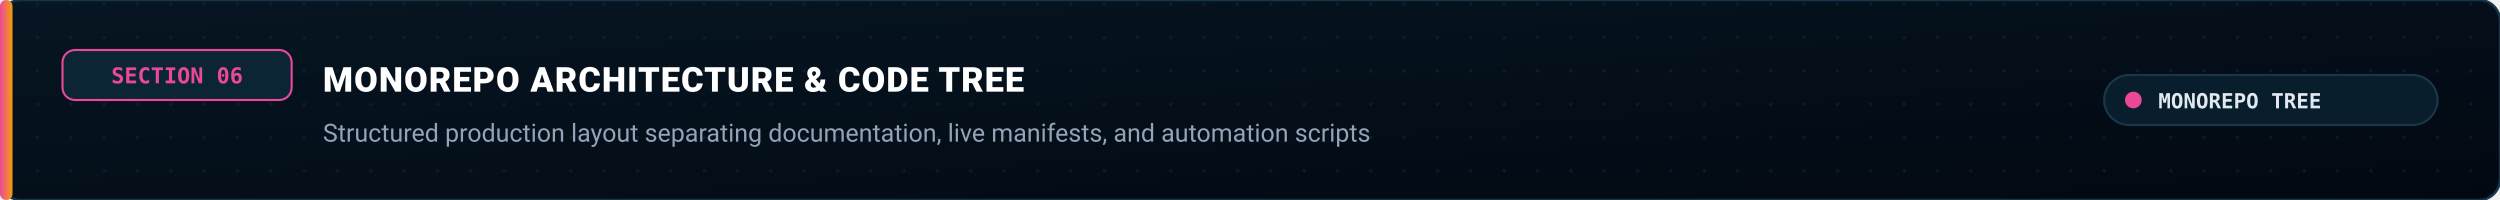
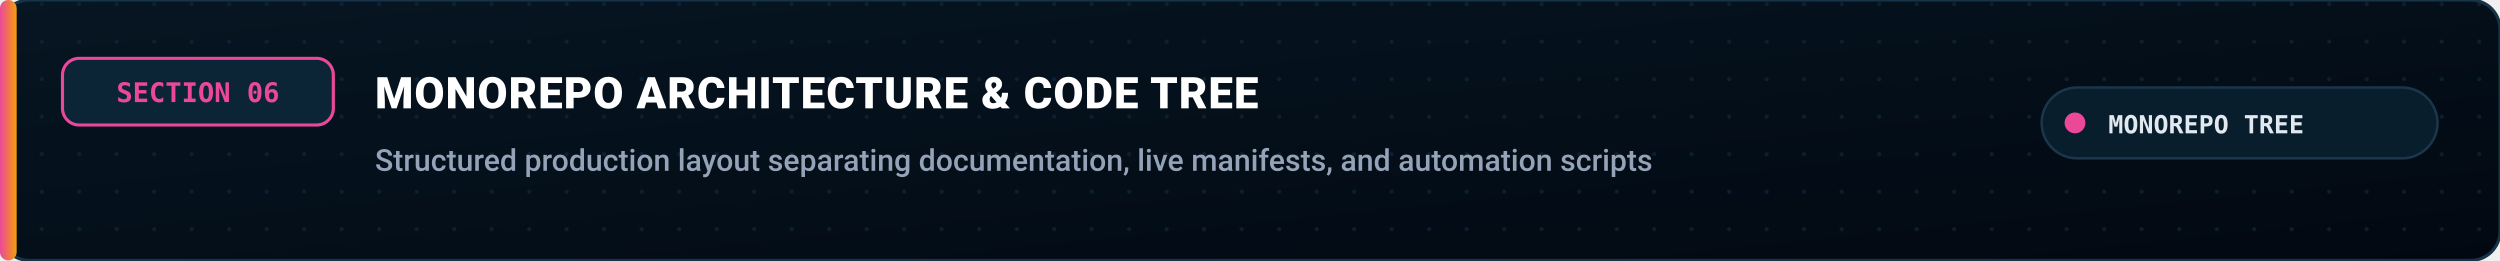
- <svg xmlns="http://www.w3.org/2000/svg" viewBox="0 0 1200 96" width="100%" height="100%">
+ <svg xmlns="http://www.w3.org/2000/svg" viewBox="0 0 1200 125" width="100%" height="100%">
  <defs>
    <linearGradient id="secGrad_06" x1="0%" y1="0%" x2="100%" y2="0%">
      <stop offset="0%" stop-color="#EC4899" />
      <stop offset="100%" stop-color="#F59E0B" />
    </linearGradient>
    <linearGradient id="barBg_06" x1="0%" y1="0%" x2="100%" y2="100%">
      <stop offset="0%" stop-color="#061622" />
      <stop offset="100%" stop-color="#020811" />
    </linearGradient>
-     <pattern id="dotGrid_06" width="16" height="16" patternUnits="userSpaceOnUse">
-       <circle cx="2" cy="2" r="0.8" fill="#132a3e" />
+     <pattern id="dotGrid_06" width="18" height="18" patternUnits="userSpaceOnUse">
+       <circle cx="2" cy="2" r="1" fill="#132a3e" />
    </pattern>
  </defs>
  <style>
    .mono { font-family: 'JetBrains Mono', 'Fira Code', monospace; }
    .sans { font-family: -apple-system, BlinkMacSystemFont, 'Segoe UI', Roboto, sans-serif; }
  </style>
-   <rect width="1200" height="96" rx="10" fill="url(#barBg_06)" stroke="#163347" stroke-width="1.2" />
-   <rect width="1200" height="96" fill="url(#dotGrid_06)" opacity="0.5" />
-   <rect x="0" y="0" width="6" height="96" rx="3" fill="url(#secGrad_06)" />
-   <g transform="translate(30, 24)">
-     <rect x="0" y="0" width="110" height="24" rx="6" fill="#0b2436" stroke="#EC4899" stroke-width="1" />
-     <text x="55" y="16" fill="#EC4899" class="mono" font-size="10.5" font-weight="700" text-anchor="middle">SECTION 06</text>
+   <rect width="1200" height="125" rx="14" fill="url(#barBg_06)" stroke="#163347" stroke-width="1.5" />
+   <rect width="1200" height="125" fill="url(#dotGrid_06)" opacity="0.6" />
+   <rect x="0" y="0" width="8" height="125" rx="4" fill="url(#secGrad_06)" />
+   <g transform="translate(30, 28)">
+     <rect x="0" y="0" width="130" height="32" rx="8" fill="#0b2436" stroke="#EC4899" stroke-width="1.5" />
+     <text x="65" y="21" fill="#EC4899" class="mono" font-size="13" font-weight="800" text-anchor="middle">SECTION 06</text>
  </g>
-   <g transform="translate(155, 26)">
-     <text x="0" y="18" fill="#FFFFFF" class="sans" font-size="16.5" font-weight="800" letter-spacing="0.5">MONOREPO ARCHITECTURE &amp; CODE TREE</text>
-     <text x="0" y="42" fill="#94A3B8" class="sans" font-size="12">Structured production layout separating documentation, live manifests, and automation scripts</text>
+   <g transform="translate(180, 28)">
+     <text x="0" y="24" fill="#FFFFFF" class="sans" font-size="21" font-weight="900" letter-spacing="0.5">MONOREPO ARCHITECTURE &amp; CODE TREE</text>
+     <text x="0" y="54" fill="#94A3B8" class="sans" font-size="14.5" font-weight="500">Structured production layout separating documentation, live manifests, and automation scripts</text>
  </g>
-   <g transform="translate(1010, 36)">
-     <rect x="0" y="0" width="160" height="24" rx="12" fill="#081e2c" stroke="#1b364b" />
-     <circle cx="14" cy="12" r="4" fill="#EC4899" />
-     <text x="26" y="16" fill="#E2E8F0" class="mono" font-size="10" font-weight="600">MONOREPO TREE</text>
+   <g transform="translate(980, 42)">
+     <rect x="0" y="0" width="190" height="34" rx="17" fill="#081e2c" stroke="#1b364b" stroke-width="1.2" />
+     <circle cx="16" cy="17" r="5" fill="#EC4899" />
+     <text x="32" y="22" fill="#E2E8F0" class="mono" font-size="12" font-weight="700">MONOREPO TREE</text>
  </g>
</svg>
